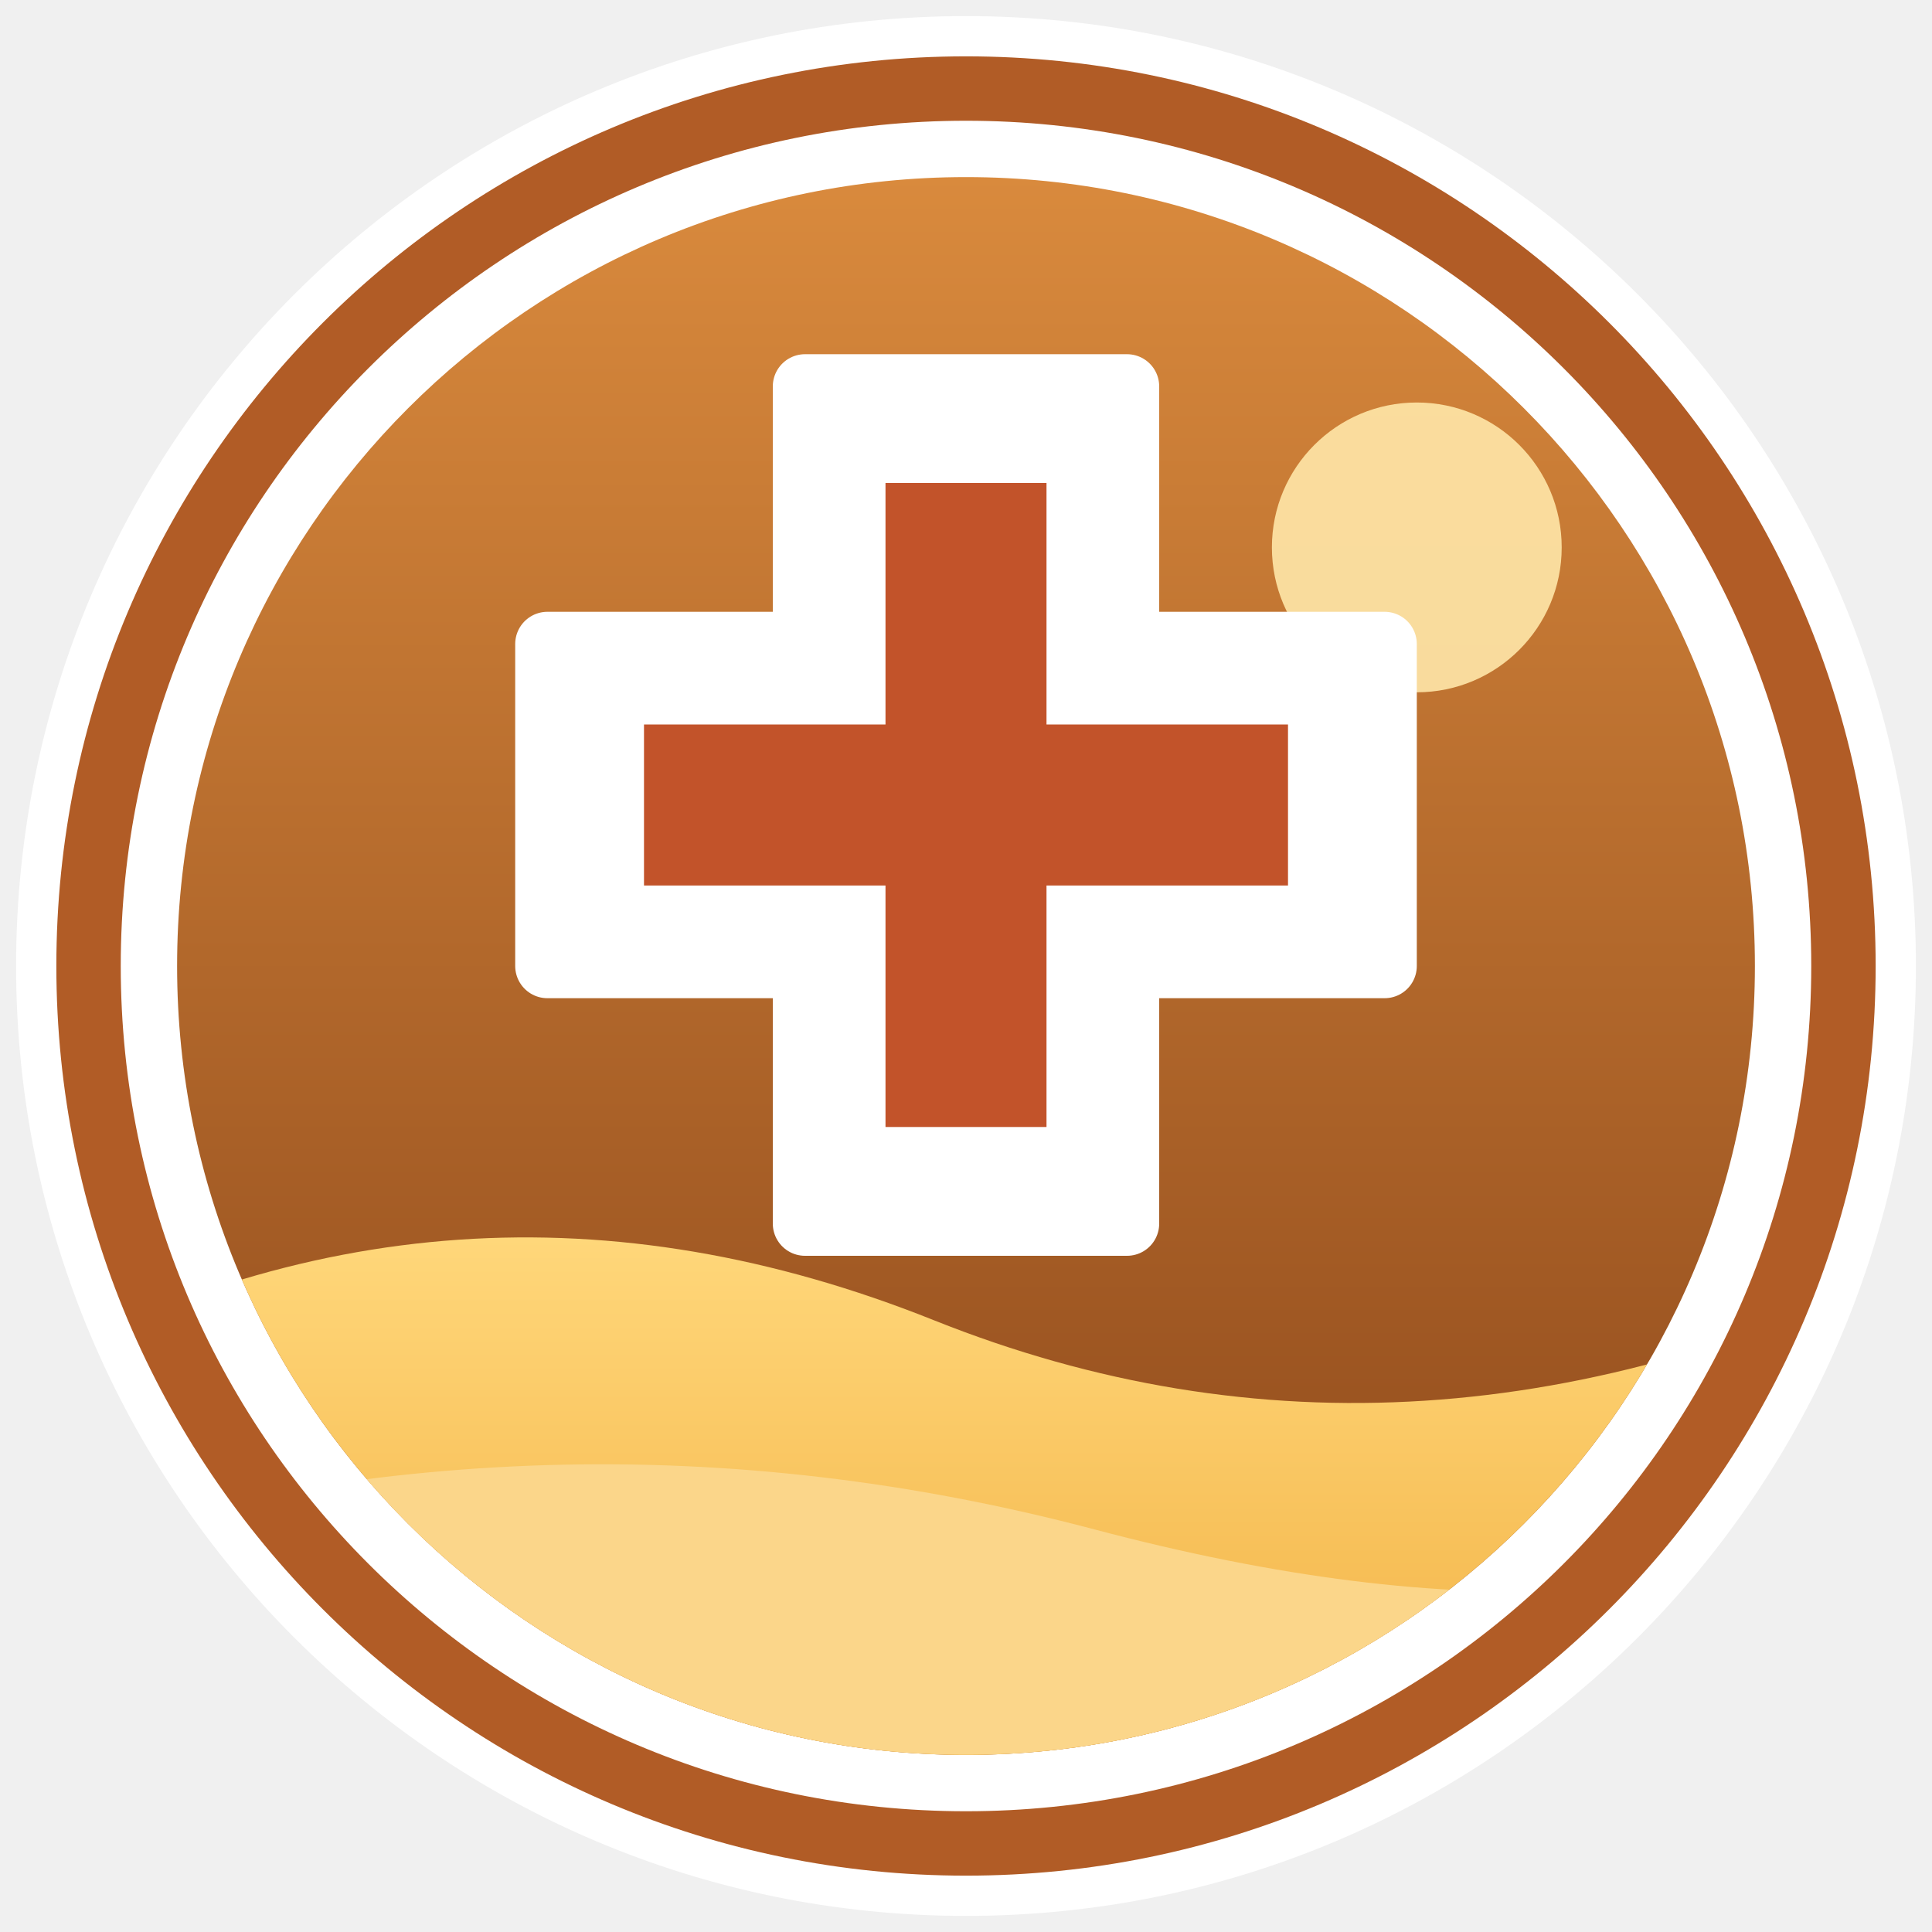
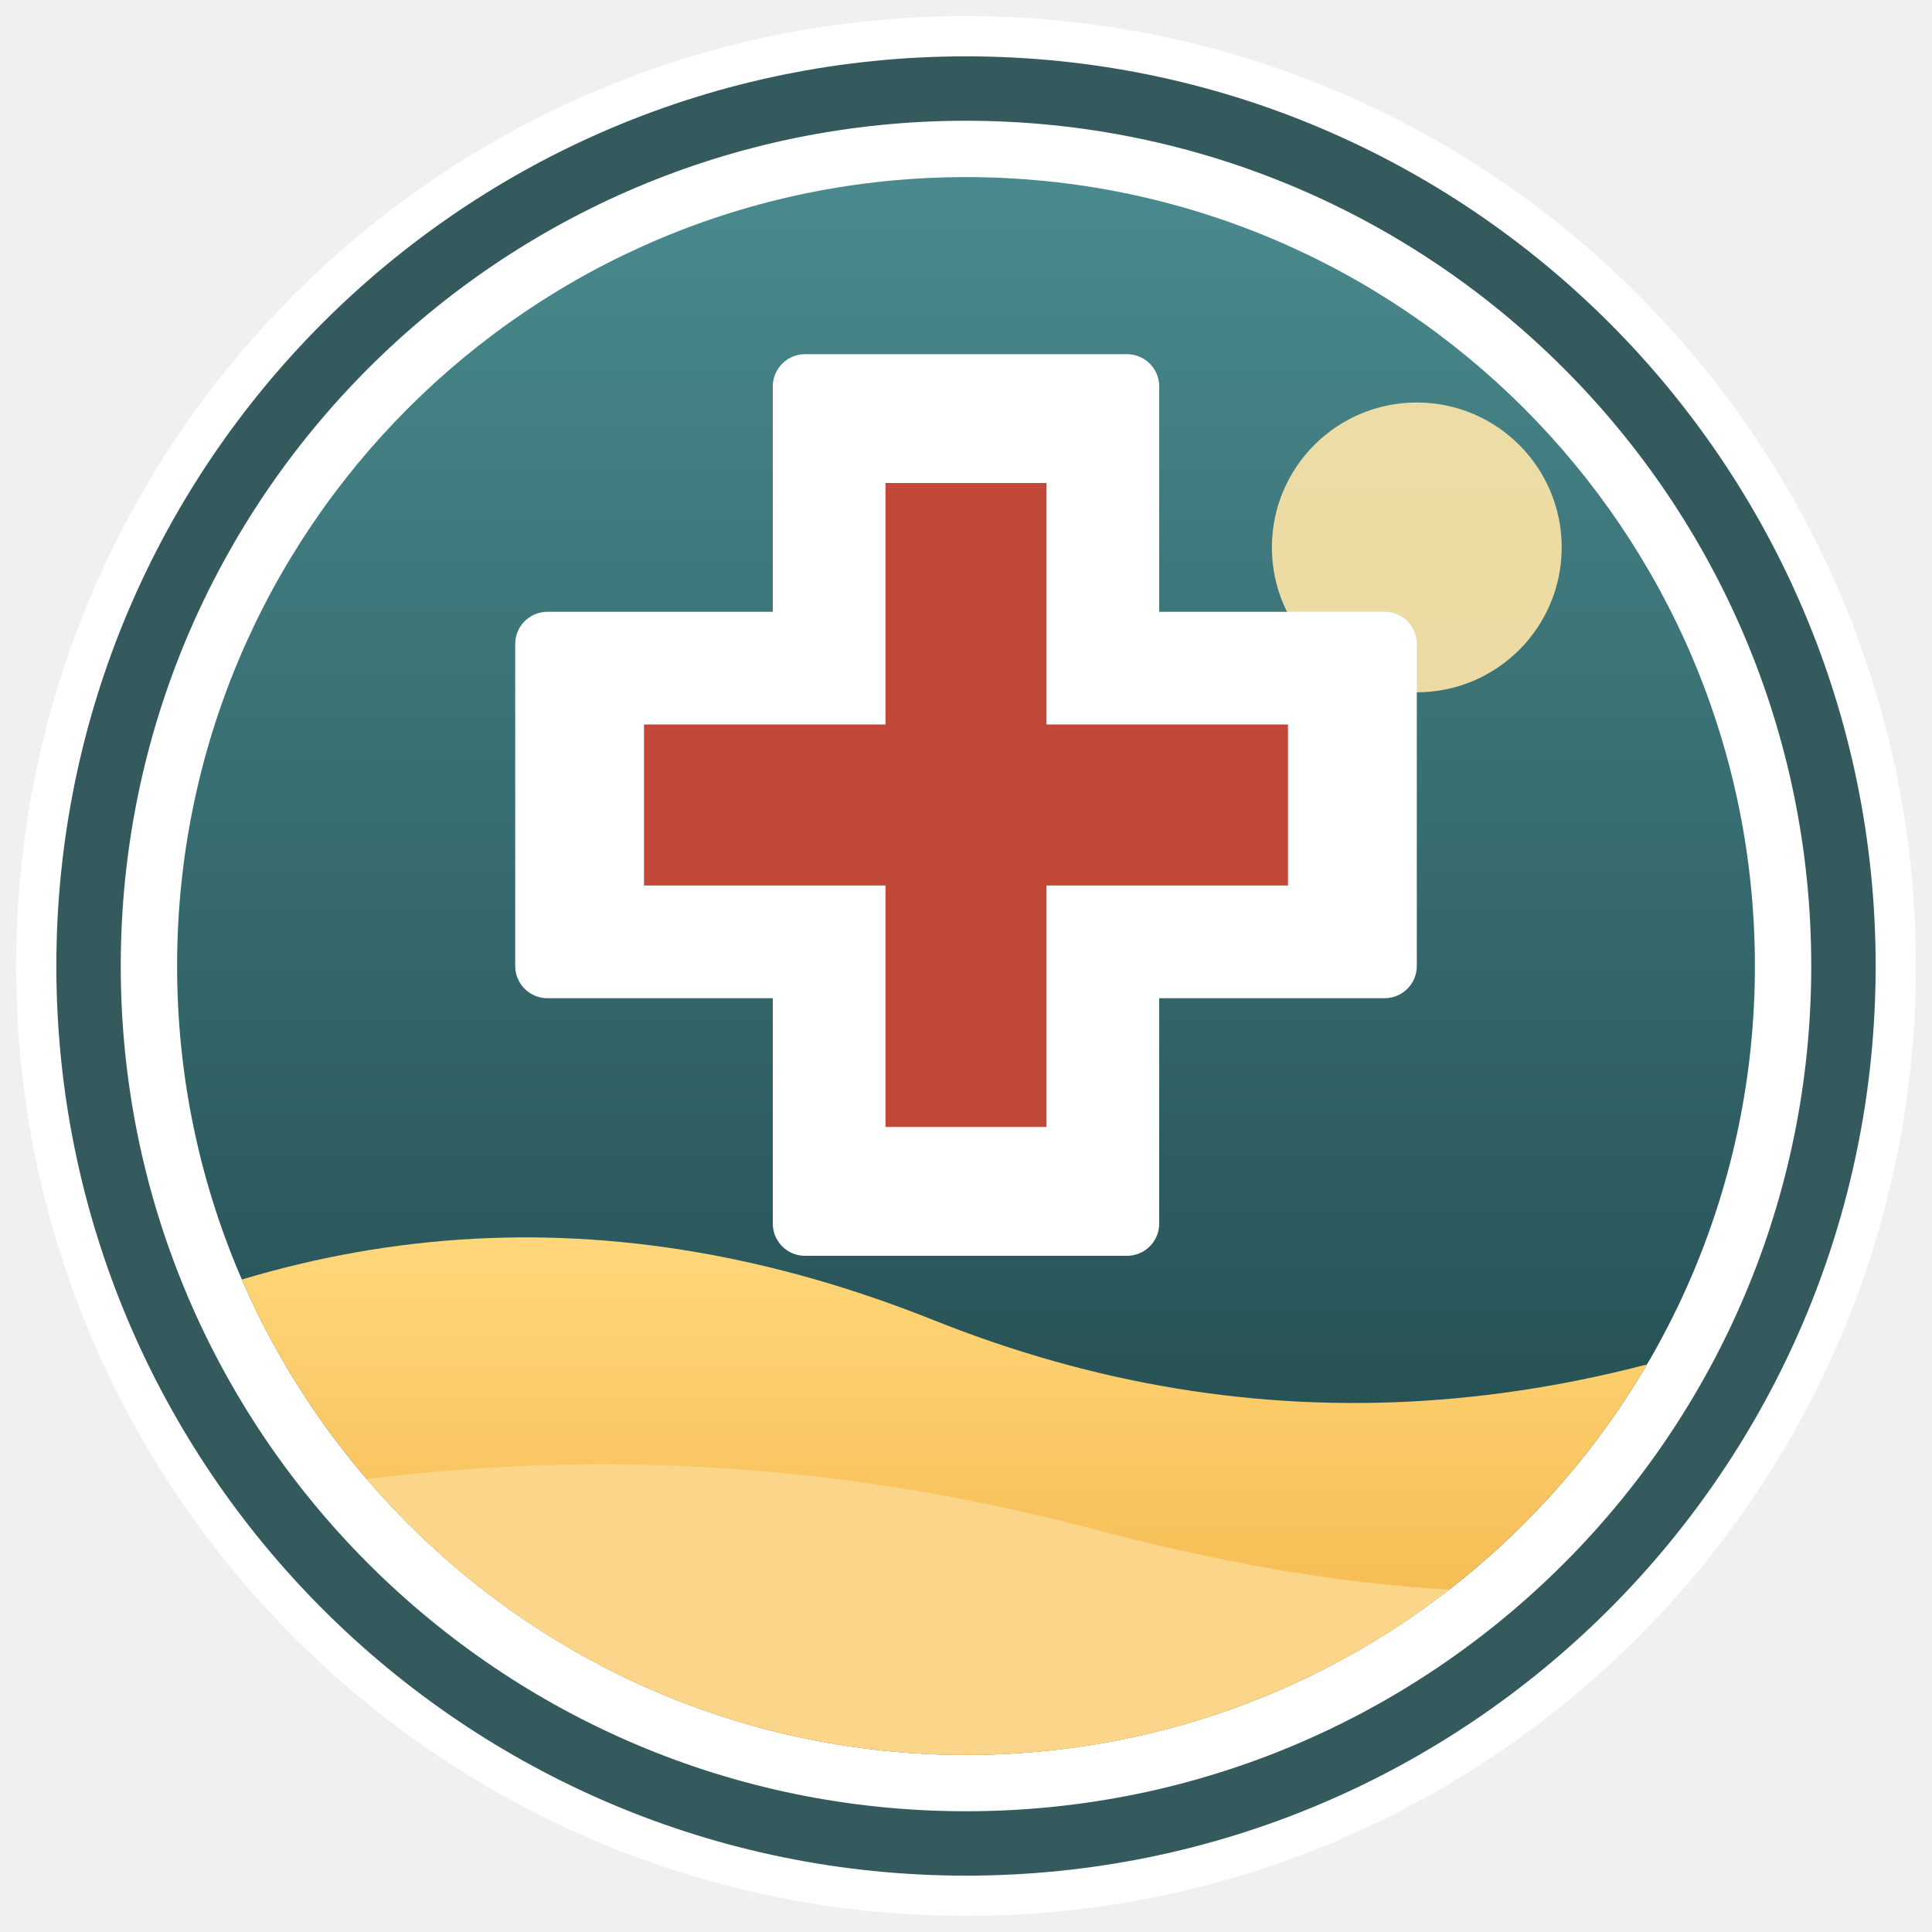
<svg xmlns="http://www.w3.org/2000/svg" viewBox="0 0 120 120" role="img" aria-label="ตราสัญลักษณ์ รพ.สต.ทรายมูล">
  <defs>
    <linearGradient id="bg" x1="0" y1="0" x2="0" y2="1">
-       <stop offset="0" stop-color="#d98a3d" />
-       <stop offset="1" stop-color="#8a4519" />
+       <stop offset="0" stop-color="#4a8a8e" />
+       <stop offset="1" stop-color="#1d4246" />
    </linearGradient>
    <linearGradient id="sand" x1="0" y1="0" x2="0" y2="1">
      <stop offset="0" stop-color="#ffd77a" />
      <stop offset="1" stop-color="#eea532" />
    </linearGradient>
    <clipPath id="clip">
      <circle cx="60" cy="60" r="49" />
    </clipPath>
  </defs>
  <circle cx="60" cy="60" r="59" fill="#fff" />
-   <circle cx="60" cy="60" r="54.5" fill="none" stroke="#b15c26" stroke-width="4" />
+   <circle cx="60" cy="60" r="54.5" fill="none" stroke="#345A5E" stroke-width="4" />
  <circle cx="60" cy="60" r="49" fill="url(#bg)" />
  <g clip-path="url(#clip)">
    <circle cx="88" cy="34" r="9" fill="#ffe7a8" opacity=".9" />
    <path d="M0 86 Q 28 70 58 82 T 120 78 V120 H0Z" fill="url(#sand)" />
    <path d="M0 97 Q 34 86 68 95 T 120 92 V120 H0Z" fill="#fbd68a" />
  </g>
  <path d="M50 24 H70 V40 H86 V60 H70 V76 H50 V60 H34 V40 H50 Z" fill="#fff" stroke="#fff" stroke-width="4" stroke-linejoin="round" />
-   <path d="M55 30 H65 V45 H80 V55 H65 V70 H55 V55 H40 V45 H55 Z" fill="#c2532a" />
+   <path d="M55 30 H65 V45 H80 V55 H65 V70 H55 V55 H40 V45 H55 Z" fill="#c2493a" />
</svg>
